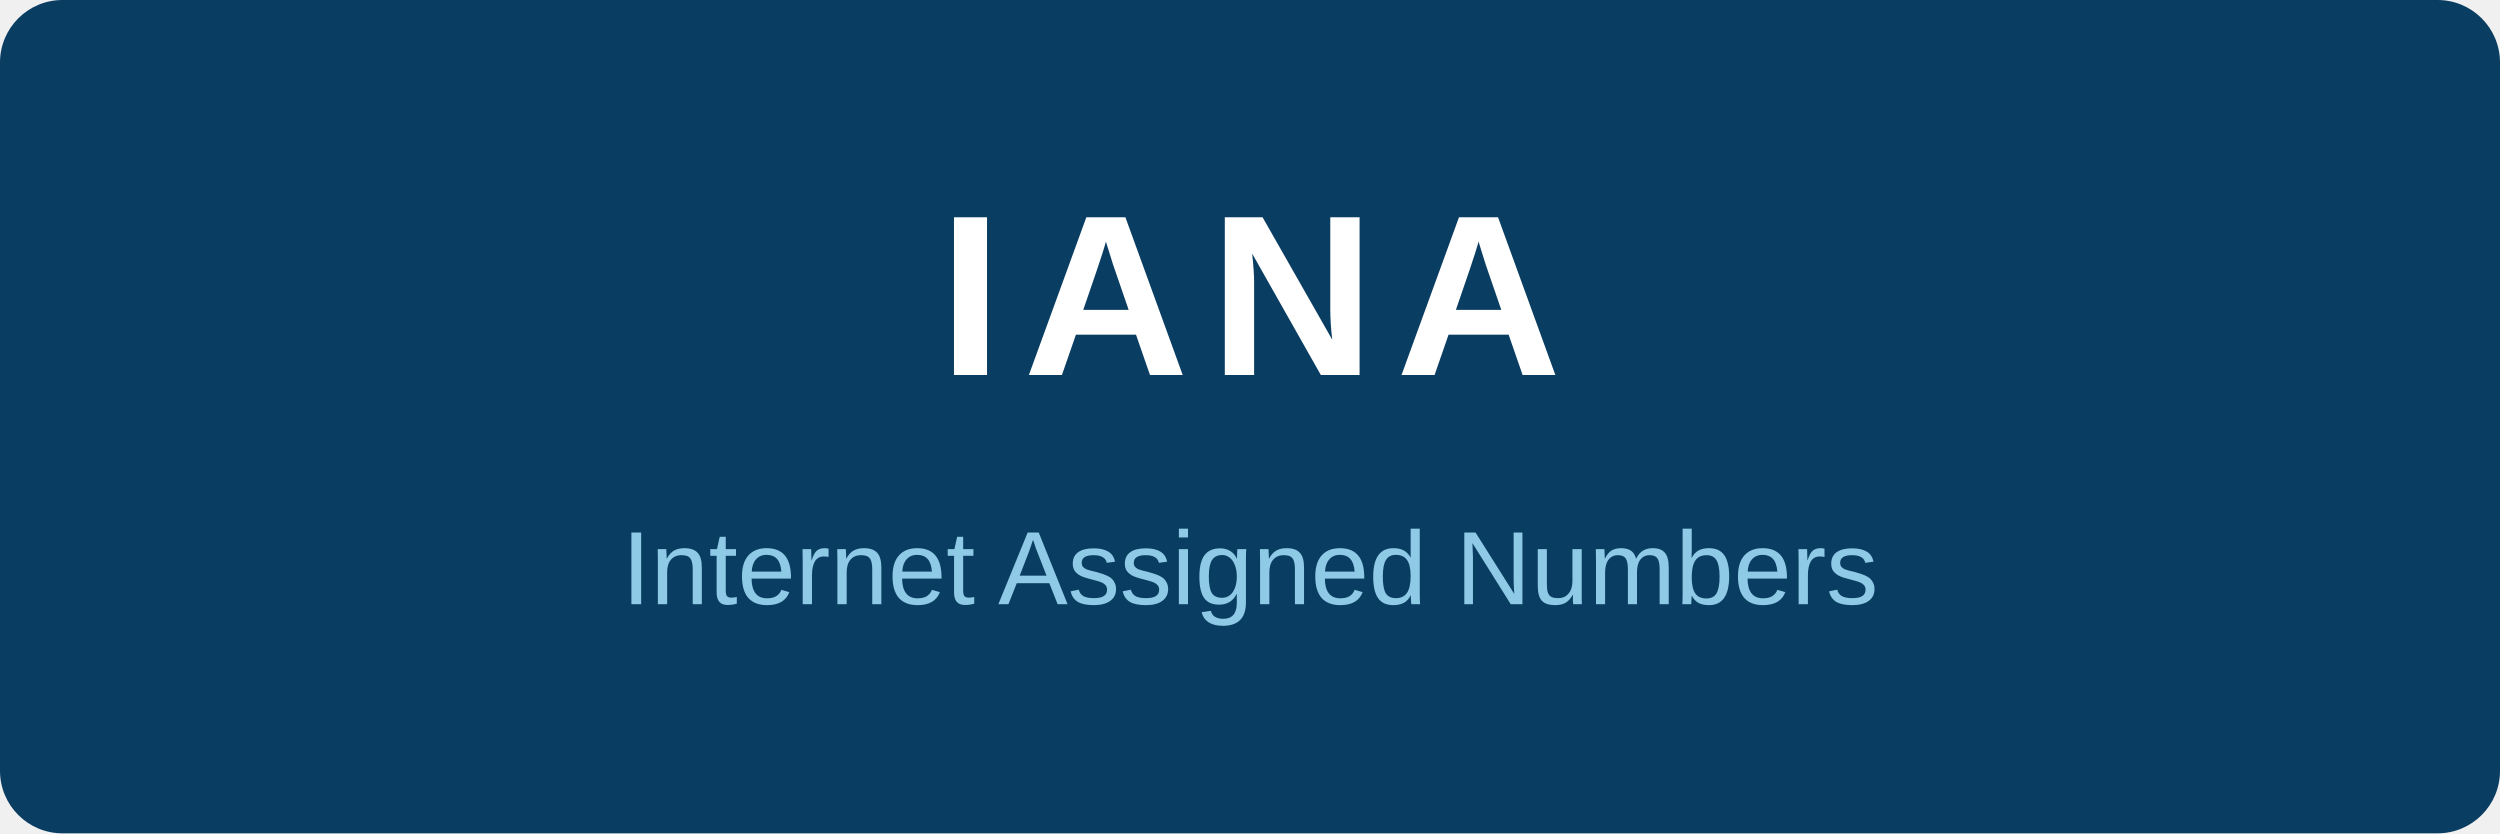
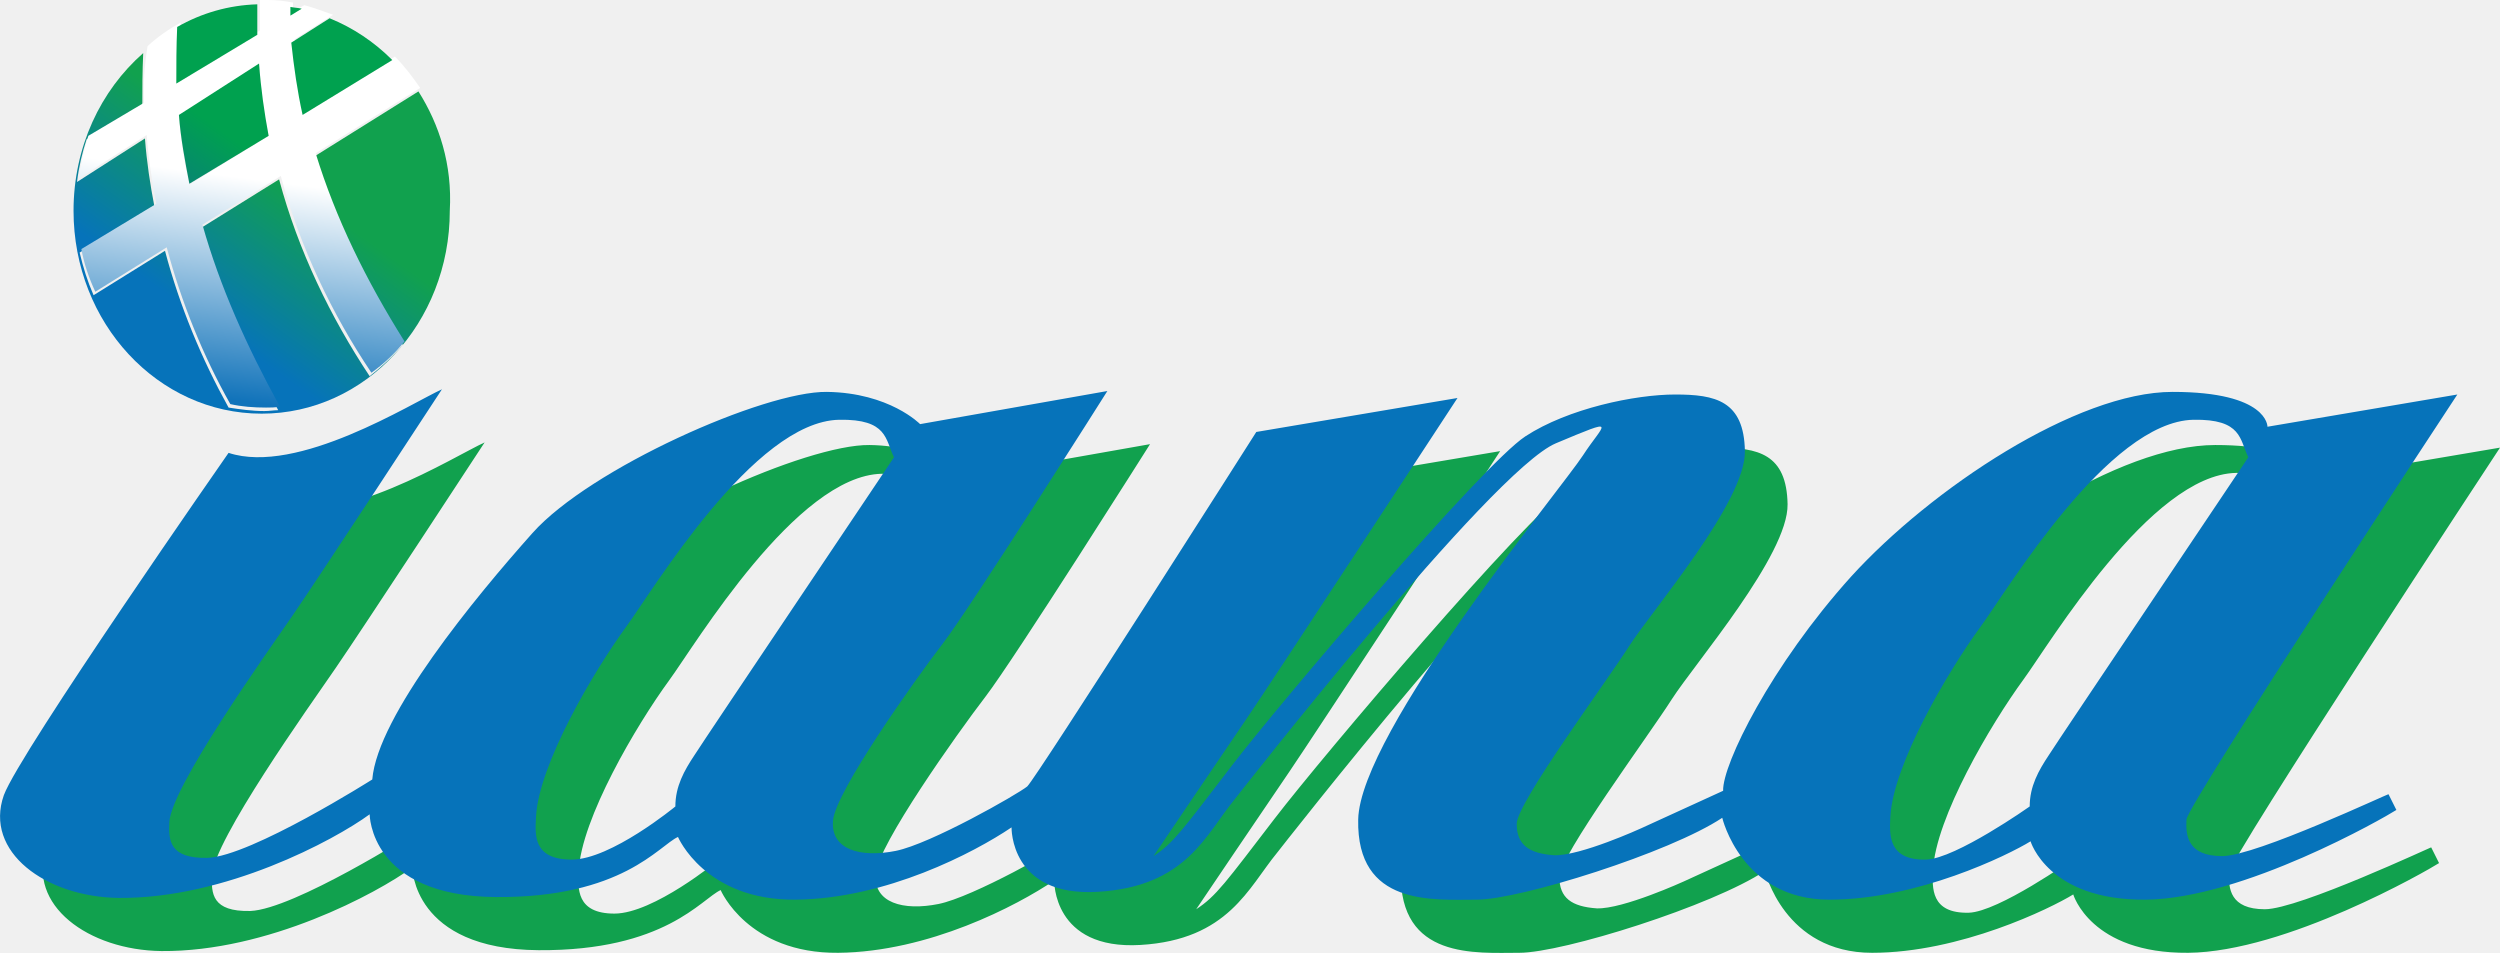
- <svg xmlns="http://www.w3.org/2000/svg" viewBox="0 0 240 80">
-   <rect width="240" height="80" rx="6" fill="#0a3d62" />
-   <text x="120" y="36" font-family="'Helvetica Neue', Arial, sans-serif" font-size="22" font-weight="700" letter-spacing="2" fill="#ffffff" text-anchor="middle">IANA</text>
-   <text x="120" y="58" font-family="'Helvetica Neue', Arial, sans-serif" font-size="10" font-weight="500" fill="#8ecae6" text-anchor="middle">Internet Assigned Numbers</text>
+ <svg xmlns="http://www.w3.org/2000/svg" xml:space="preserve" width="287.041" height="109.411" viewBox="81.357 32.604 287.041 109.411">
+   <path d="M341.4 137c-4 0-4.2-2.4-4.1-4.2.1-1.7 31.1-48.8 31.1-48.8l-21.8 3.7s.1-4-10.9-4-27.7 11.1-36.9 21.2c-9.2 10.2-14.8 21.6-14.7 24.6l-9.4 4.3s-7 3.2-10 3.1c-2.9-.2-4.3-1.2-4.3-3.6s10.3-16.3 12.9-20.4c2.7-4.2 13.4-16.6 13.3-22.4s-3.4-6.5-8-6.5-12.3 1.6-17.2 4.8-28.1 30.5-33.7 37.8-6.7 8.9-9 10.4c0 0 8.1-12 10.7-15.8s24.2-36.8 24.2-36.8l-23.1 3.9s-25.3 39.8-26.3 40.7c-1.1.9-11.1 6.6-15.1 7.4s-7.5-.1-7.2-3.5c.3-3.3 9.3-16 12.6-20.3s18.9-29 18.9-29l-21.5 3.8s-3.5-3.6-10.7-3.7-27.2 8.8-33.8 16.2-17.8 21-18.4 28.3c0 0-13.9 8.8-18.9 9-4.4.1-4.5-2-4.4-4.1.2-4 11.1-19.3 14.2-23.8S137 83.4 137 83.4c-3.5 1.6-16.6 9.9-24.5 7.3 0 0-24 34.4-25.8 39.3-2.3 6.5 4.8 11.7 13.2 11.8 12.2.1 24.7-6.6 28.8-9.6 0 0 0 9.4 14.5 9.5s18.7-5.9 20.9-6.9c0 0 3.1 7.3 13.5 7.2s20.5-5.4 24.8-8.3c0 0-.2 8 9.9 7.4s12.4-6.6 15.7-10.6c0 0 29.5-37.8 36.9-40.9s5.5-2.3 3.1 1.4-25.6 31.8-25.8 41.8 8.6 9.2 13.6 9.2 22.2-5.4 28.2-9.4c0 0 2.2 9.4 12.3 9.4s20.5-5.1 23.1-6.7c0 0 2 6.8 13.2 6.7s27.4-9.4 28.8-10.3l-.9-1.8c.3-.2-15.2 7.1-19.1 7.1M166 125.5c-1.2 1.8-2.2 3.6-2.2 5.9 0 0-7.4 6.1-11.9 6.1-4.4 0-4.2-2.9-4.1-4.9.3-6 6.6-16.7 10.4-21.9 3-4.1 14.6-23.5 24.4-23.7 5.6-.1 5.3 2.3 6.3 4.3.1-.1-21.7 32.2-22.9 34.2m155.5-.1c-1.2 1.8-2.2 3.6-2.2 5.9 0 0-8.5 6-11.9 6.1-4.4.1-4.2-2.9-4.1-4.9.3-6 6.6-16.7 10.4-21.9 3-4.1 14.6-23.5 24.4-23.7 5.6-.1 5.3 2.3 6.3 4.3.1-.1-21.7 32.3-22.9 34.2" style="fill:#11a14e" />
+   <path d="M336.5 130.9c-4 0-4.2-2.4-4.1-4.2.1-1.7 31.1-48.8 31.1-48.8l-21.8 3.7s.1-4-10.9-4-27.7 11.1-36.9 21.2c-9.2 10.2-14.8 21.6-14.7 24.6l-9.4 4.3s-7 3.2-10 3.1c-2.9-.2-4.3-1.2-4.3-3.6s10.3-16.3 12.9-20.4c2.7-4.2 13.4-16.6 13.3-22.4s-3.4-6.5-8-6.5-12.3 1.6-17.2 4.8-28.1 30.5-33.7 37.8-6.7 8.9-9 10.4c0 0 8.1-12 10.7-15.8s24.2-36.8 24.2-36.8l-23.1 3.9s-25.3 39.8-26.3 40.7c-1.1.9-11.1 6.6-15.1 7.4s-7.5-.1-7.2-3.5c.3-3.3 9.3-16 12.6-20.3s18.9-29 18.9-29L187 81.3s-3.5-3.6-10.7-3.7-27.2 8.8-33.8 16.2-17.8 21-18.4 28.3c0 0-13.9 8.8-18.9 9-4.4.1-4.5-2-4.4-4.1.2-4 11.1-19.3 14.2-23.8s17.1-25.9 17.1-25.9c-3.5 1.6-16.6 9.9-24.5 7.3 0 0-24 34.4-25.8 39.3-2.3 6.5 4.8 11.7 13.2 11.8 12.2.1 24.7-6.6 28.8-9.6 0 0 0 9.4 14.5 9.5s18.7-5.9 20.9-6.9c0 0 3.1 7.3 13.5 7.2s20.5-5.4 24.8-8.3c0 0-.2 8 9.9 7.4 10.2-.6 12.4-6.6 15.7-10.6 0 0 29.5-37.8 36.9-40.9s5.5-2.3 3.1 1.4-25.6 31.8-25.8 41.8 8.6 9.2 13.6 9.2 22.2-5.4 28.2-9.4c0 0 2.2 9.4 12.3 9.4s20.5-5.1 23.1-6.7c0 0 2 6.8 13.2 6.7s27.4-9.4 28.8-10.3l-.9-1.8c.2-.2-15.2 7.1-19.1 7.1m-175.4-11.6c-1.2 1.8-2.2 3.6-2.2 5.9 0 0-7.4 6.1-11.9 6.1s-4.2-2.9-4.1-4.9c.3-6 6.6-16.7 10.4-21.9 3-4.1 14.6-23.5 24.4-23.7 5.6-.1 5.3 2.3 6.3 4.3.1-.1-21.7 32.3-22.9 34.2m155.5 0c-1.2 1.8-2.2 3.6-2.2 5.9 0 0-8.5 6-11.9 6.1-4.4.1-4.2-2.9-4.1-4.9.3-6 6.6-16.7 10.4-21.9 3-4.1 14.6-23.5 24.4-23.7 5.6-.1 5.3 2.3 6.3 4.3.1-.1-21.7 32.3-22.9 34.2" style="fill:#0673ba" />
+   <linearGradient id="a" x1="205.396" x2="226.816" y1="38.298" y2="68.445" gradientTransform="matrix(.5 0 0 -.5 .5 87.5)" gradientUnits="userSpaceOnUse">
+     <stop offset="0" style="stop-color:#0673ba" />
+     <stop offset="1" style="stop-color:#11a14e" />
+   </linearGradient>
+   <path d="m129.4 43.1-12 7.5c2.2 7.5 5.8 14.6 10.2 21.6-1.1 1.3-2.4 2.5-3.8 3.6-4.5-6.8-8.2-14.4-10.4-22.6l-9 5.6c2.1 7.1 5.2 14 8.9 20.9-.5 0-1 .1-1.6.1-1.4 0-2.8-.2-4.1-.4-3.1-5.6-5.6-11.6-7.3-18l-8.2 5.1c-.7-1.6-1.2-3.2-1.6-4.9l8.6-5.2c-.5-2.6-.9-5.2-1.1-7.9l-7.8 5c.2-1.7.6-3.4 1.1-4.9l6.4-3.8c0-2 0-4 .1-6.1-4.9 4.3-8 10.8-8 18.1 0 12.9 9.7 23.3 21.6 23.3S133 69.7 133 56.8c.3-5.3-1.2-9.9-3.6-13.7" style="fill:url(#a)" />
+   <linearGradient id="b" x1="219.327" x2="212.788" y1="68.75" y2="18.283" gradientTransform="matrix(.5 0 0 -.5 .5 87.5)" gradientUnits="userSpaceOnUse">
+     <stop offset="0" style="stop-color:#fff" />
+     <stop offset="1" style="stop-color:#1173ba" />
+   </linearGradient>
+   <path d="m97.9 44.4-6.4 3.8c-.5 1.6-.9 3.2-1.1 4.9l7.8-5c.2 2.7.6 5.3 1.1 7.9l-8.6 5.2c.3 1.7.9 3.4 1.6 4.9l8.2-5.1c1.7 6.4 4.2 12.5 7.3 18 1.3.3 2.7.4 4.1.4.5 0 1 0 1.6-.1-3.8-6.9-6.9-13.8-8.9-20.9l9-5.6c2.2 8.2 5.9 15.9 10.4 22.6 1.4-1 2.7-2.2 3.8-3.6-4.4-7-7.9-14.1-10.2-21.6l12-7.5c-.9-1.3-1.8-2.5-2.9-3.6l-10.3 6.3c-.6-2.7-1-5.5-1.2-8.3l4.4-2.8c-1.1-.4-2.2-.8-3.3-1.1l-1.3.7v-1c-1-.2-2-.3-3.1-.3h-.7v3.5l-9.3 5.6c-.1-2.1 0-4.3.2-6.5-1.3.7-2.6 1.6-3.8 2.7-.4 2.5-.5 4.5-.4 6.5m13.2-4.5c.2 2.8.5 5.6 1.1 8.3l-9.1 5.6c-.6-2.6-1-5.3-1.2-7.9z" style="fill:url(#b)" />
+   <linearGradient id="c" x1="180.153" x2="201.526" y1="58.232" y2="88.311" gradientTransform="matrix(.5 0 0 -.5 .5 87.5)" gradientUnits="userSpaceOnUse">
+     <stop offset="0" style="stop-color:#115da6" />
+     <stop offset="1" style="stop-color:#00a14f" />
+   </linearGradient>
+   <path d="m101.6 42.2 9.3-5.6v-3.5c-3.3.1-6.4 1-9.2 2.6-.1 2.2-.1 4.4-.1 6.5" style="fill:url(#c)" />
+   <linearGradient id="d" x1="189.796" x2="210.987" y1="51.767" y2="81.591" gradientTransform="matrix(.5 0 0 -.5 .5 87.5)" gradientUnits="userSpaceOnUse">
+     <stop offset="0" style="stop-color:#115da6" />
+     <stop offset="1" style="stop-color:#00a14f" />
+   </linearGradient>
+   <path d="M116 33.6c-.4-.1-.8-.1-1.3-.2v1z" style="fill:url(#d)" />
+   <linearGradient id="e" x1="200.728" x2="222.156" y1="42.304" y2="72.462" gradientTransform="matrix(.5 0 0 -.5 .5 87.5)" gradientUnits="userSpaceOnUse">
+     <stop offset="0" style="stop-color:#115da6" />
+     <stop offset="1" style="stop-color:#00a14f" />
+   </linearGradient>
+   <path d="m116.1 45.8 10.3-6.3q-3.15-3.15-7.2-4.8l-4.4 2.8c.3 2.8.7 5.6 1.3 8.3" style="fill:url(#e)" />
+   <linearGradient id="f" x1="190.71" x2="212.304" y1="49.599" y2="79.989" gradientTransform="matrix(.5 0 0 -.5 .5 87.5)" gradientUnits="userSpaceOnUse">
+     <stop offset="0" style="stop-color:#115da6" />
+     <stop offset="1" style="stop-color:#00a14f" />
+   </linearGradient>
+   <path d="M112.2 48.2c-.5-2.7-.9-5.5-1.1-8.3l-9.2 5.9c.2 2.7.7 5.3 1.2 7.9z" style="fill:url(#f)" />
</svg>
